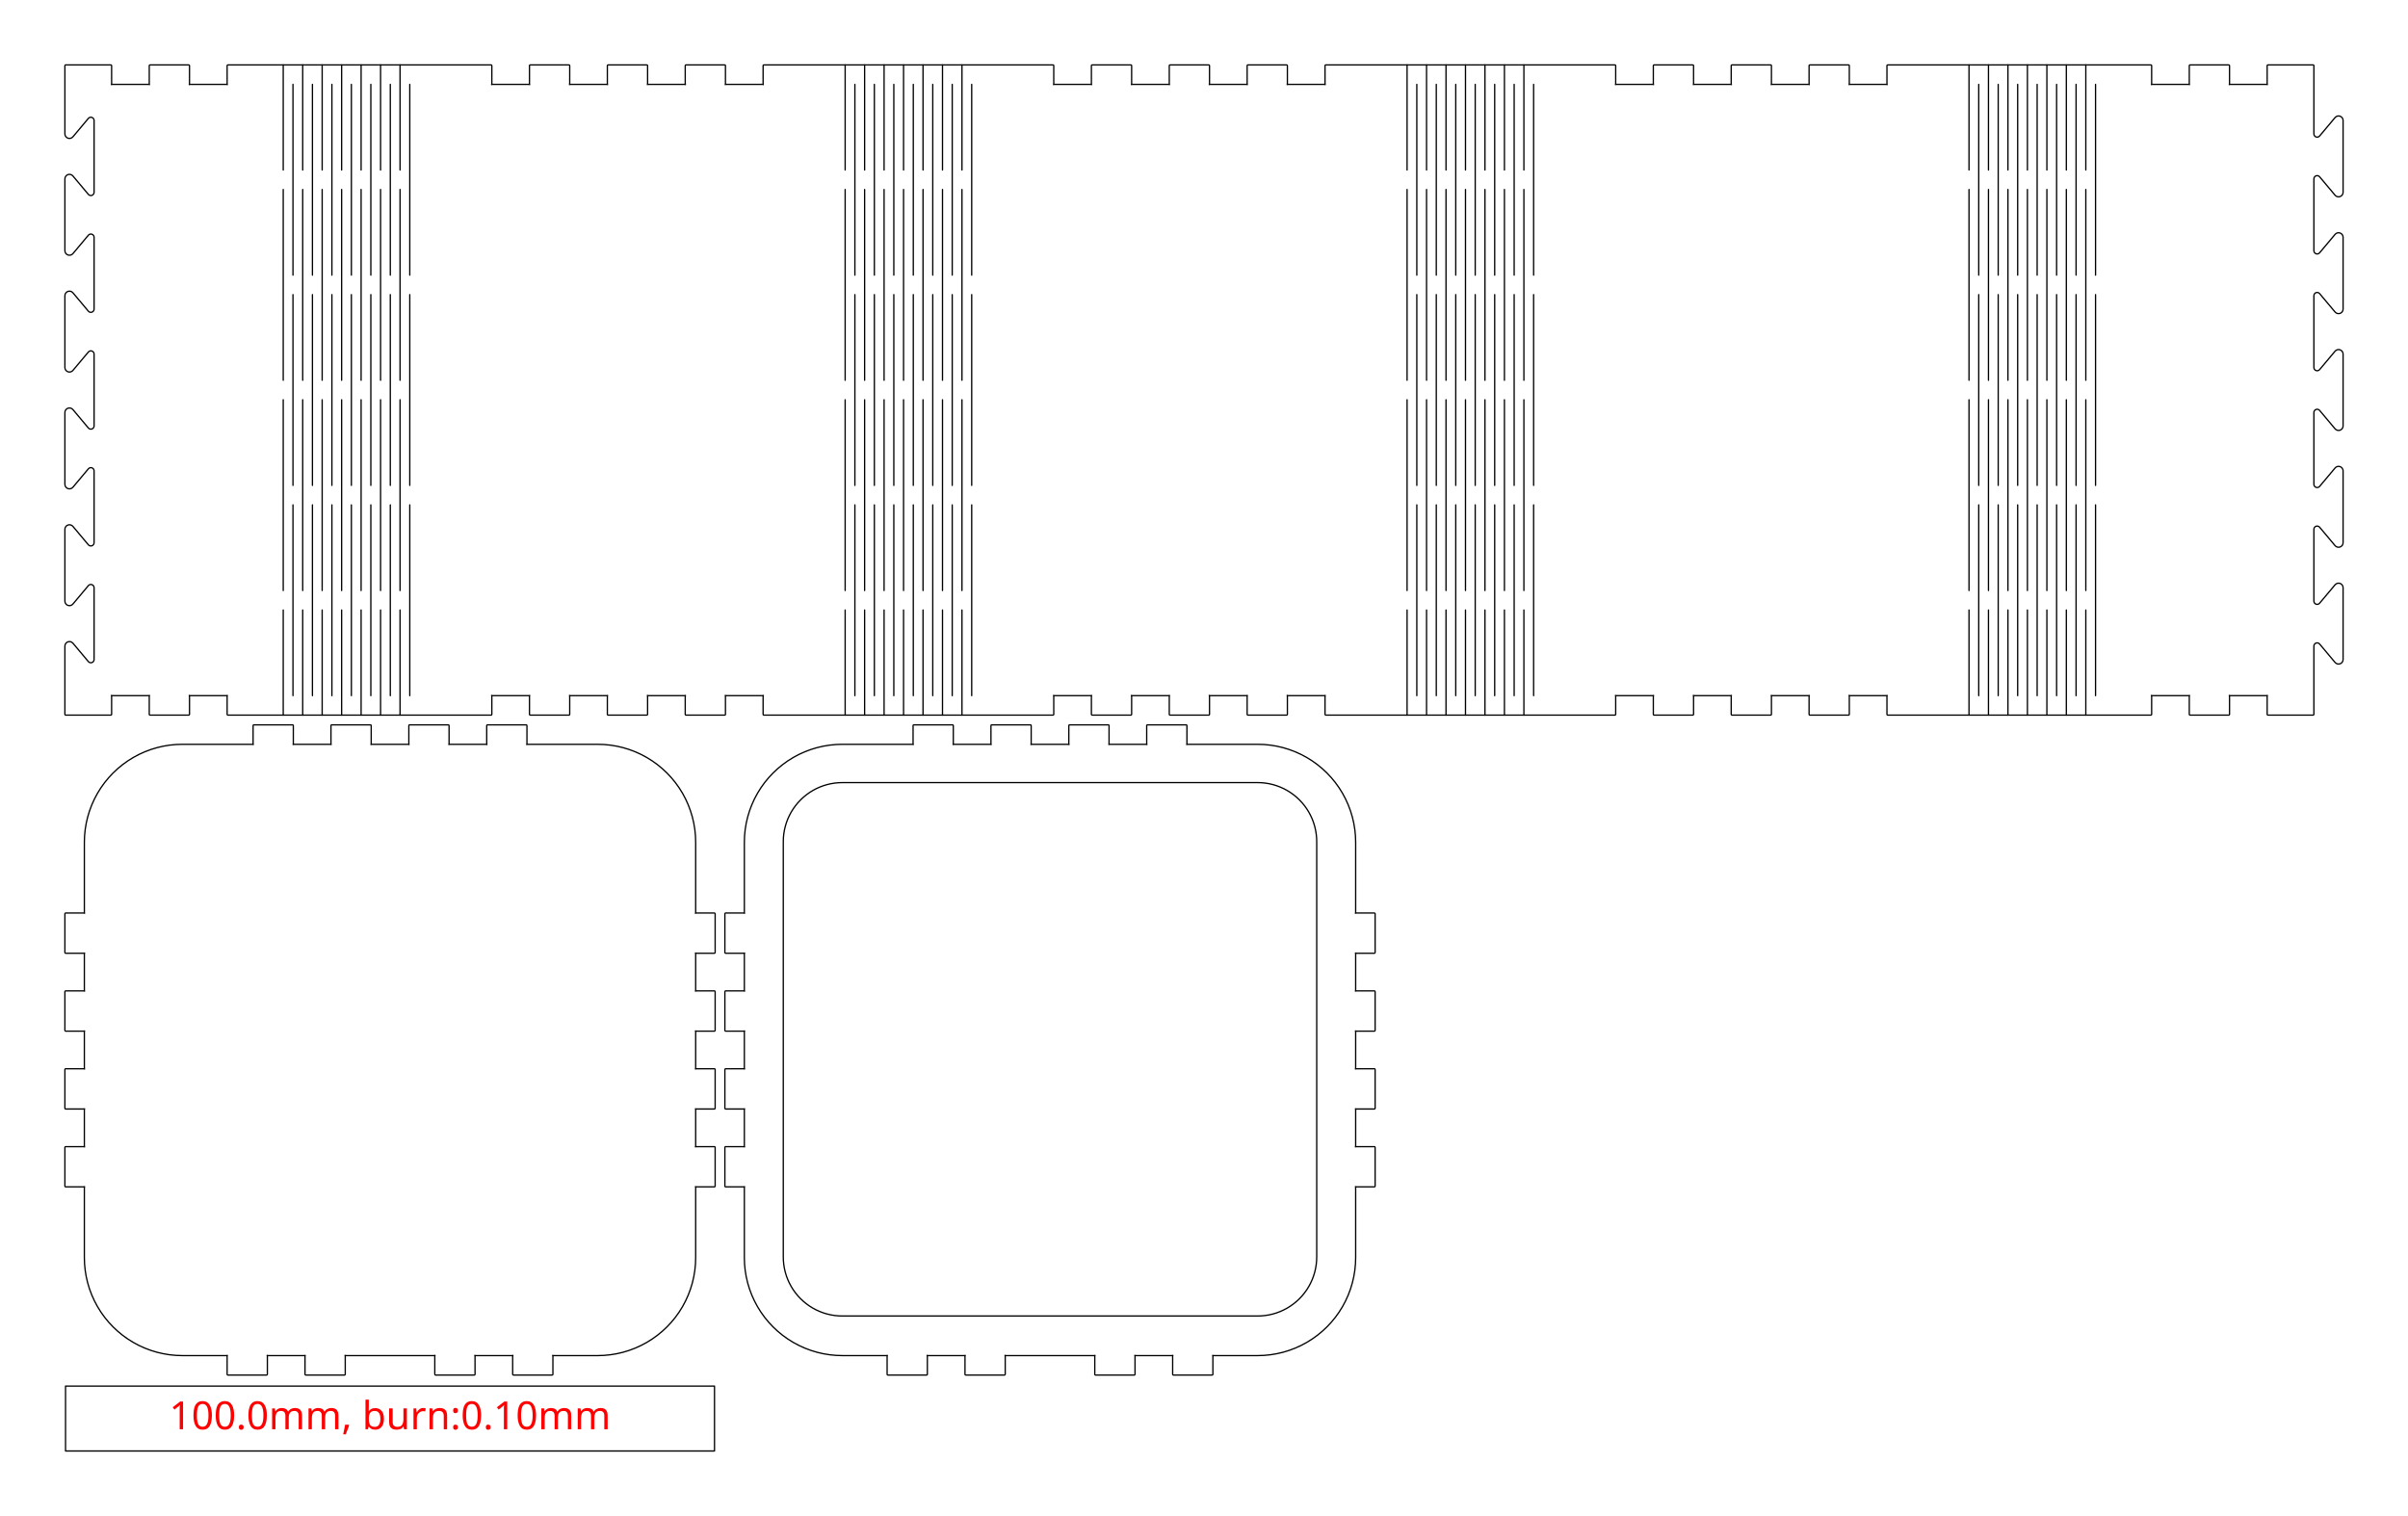
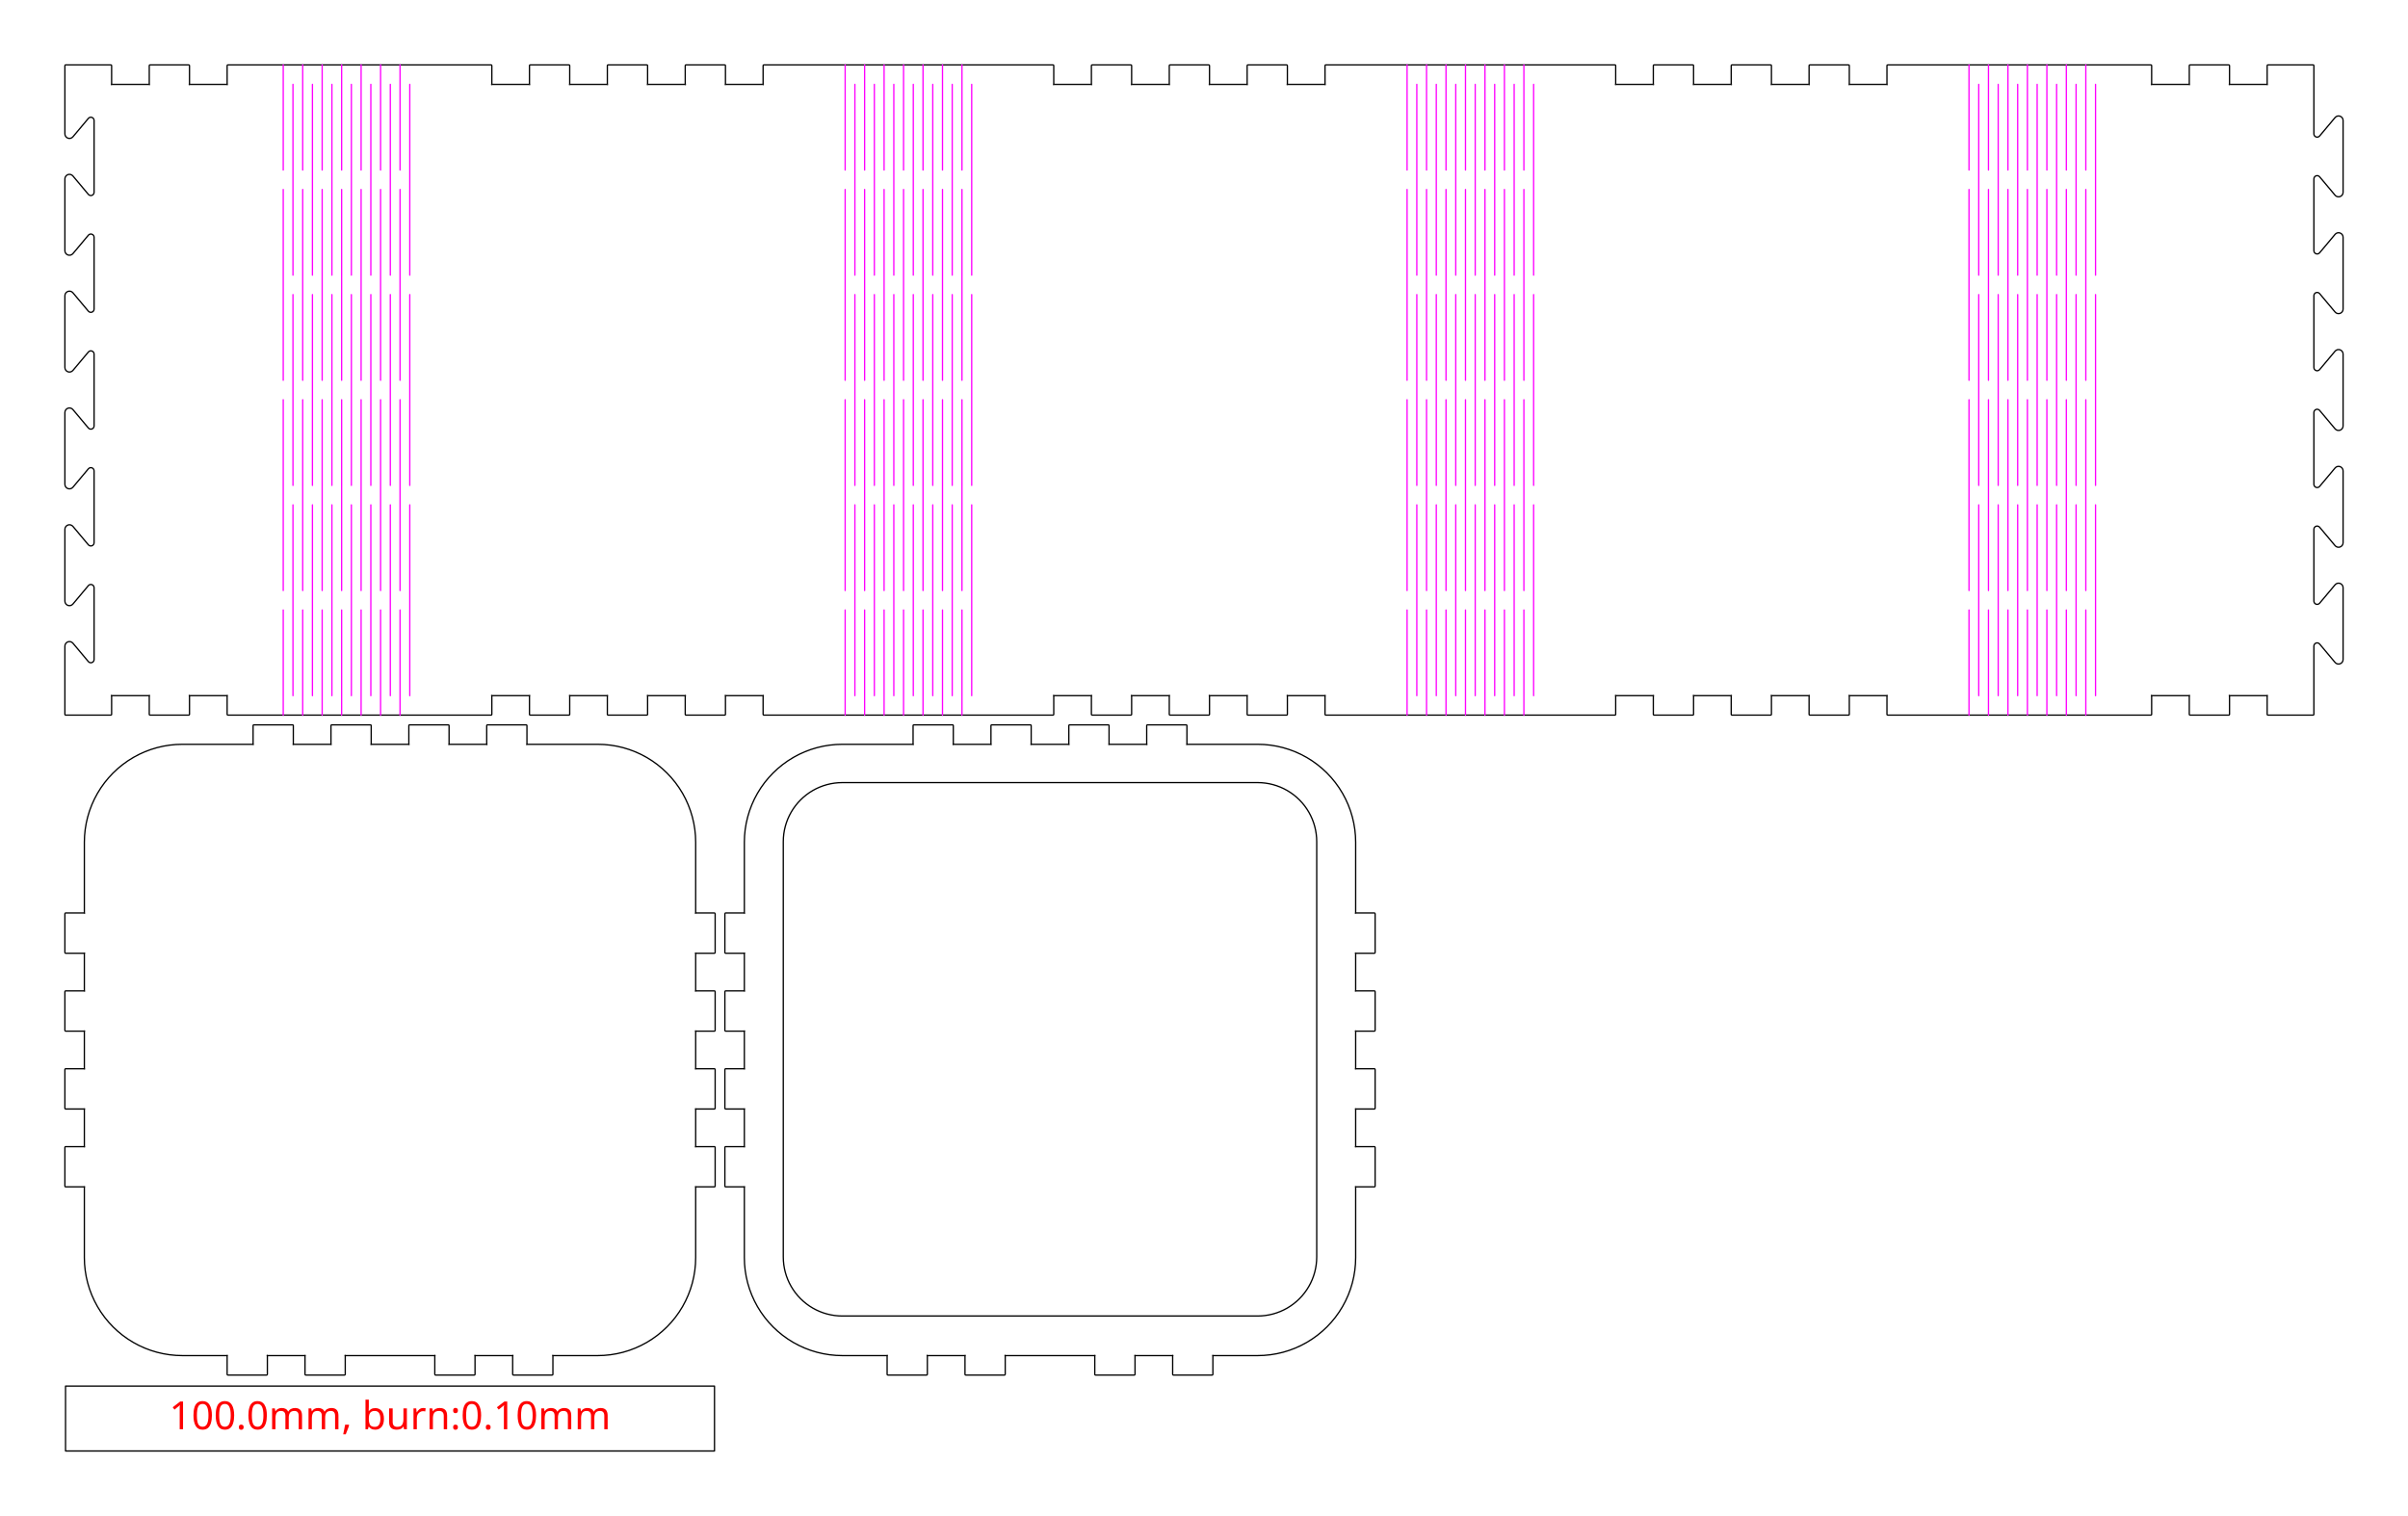
<svg xmlns="http://www.w3.org/2000/svg" height="233.60mm" viewBox="0.0 0.0 371.06 233.60" width="371.06mm">
  <g id="p-0" style="fill:none;stroke-linecap:round;stroke-linejoin:round;">
    <path d="M 10.100 223.600 H 110.100 V 213.600 H 10.100 V 223.600 Z" stroke="rgb(0,0,0)" stroke-width="0.20" />
    <text dominant-baseline="hanging" font-size="6px" style="font-family: sans-serif ; font-weight: normal; font-style: normal; fill: rgb(255,0,0)" text-anchor="middle" transform="matrix( 1.000 0.000 0.000 1.000 60.100 215.600 )">100.0mm, burn:0.10mm</text>
  </g>
  <g id="p-1" style="fill:none;stroke-linecap:round;stroke-linejoin:round;">
    <path d="M 28.100 208.900 H 35.000 C 35.100 208.900 35.000 208.800 35.000 208.900 V 211.800 C 35.000 211.855 35.045 211.900 35.100 211.900 H 41.100 C 41.155 211.900 41.200 211.855 41.200 211.800 V 208.900 C 41.200 208.800 41.100 208.900 41.200 208.900 H 47.000 C 47.100 208.900 47.000 208.800 47.000 208.900 V 211.800 C 47.000 211.855 47.045 211.900 47.100 211.900 H 53.100 C 53.155 211.900 53.200 211.855 53.200 211.800 V 208.900 C 53.200 208.800 53.100 208.900 53.200 208.900 H 60.100 H 67.000 C 67.100 208.900 67.000 208.800 67.000 208.900 V 211.800 C 67.000 211.855 67.045 211.900 67.100 211.900 H 73.100 C 73.155 211.900 73.200 211.855 73.200 211.800 V 208.900 C 73.200 208.800 73.100 208.900 73.200 208.900 H 79.000 C 79.100 208.900 79.000 208.800 79.000 208.900 V 211.800 C 79.000 211.855 79.045 211.900 79.100 211.900 H 85.100 C 85.155 211.900 85.200 211.855 85.200 211.800 V 208.900 C 85.200 208.800 85.100 208.900 85.200 208.900 H 92.100 C 94.751 208.900 97.355 208.202 99.650 206.877 C 101.945 205.552 103.852 203.645 105.177 201.350 C 106.502 199.055 107.200 196.451 107.200 193.800 V 182.900 C 107.200 182.800 107.100 182.900 107.200 182.900 H 110.100 C 110.155 182.900 110.200 182.855 110.200 182.800 V 176.800 C 110.200 176.745 110.155 176.700 110.100 176.700 H 107.200 C 107.100 176.700 107.200 176.800 107.200 176.700 V 170.900 C 107.200 170.800 107.100 170.900 107.200 170.900 H 110.100 C 110.155 170.900 110.200 170.855 110.200 170.800 V 164.800 C 110.200 164.745 110.155 164.700 110.100 164.700 H 107.200 C 107.100 164.700 107.200 164.800 107.200 164.700 V 158.900 C 107.200 158.800 107.100 158.900 107.200 158.900 H 110.100 C 110.155 158.900 110.200 158.855 110.200 158.800 V 152.800 C 110.200 152.745 110.155 152.700 110.100 152.700 H 107.200 C 107.100 152.700 107.200 152.800 107.200 152.700 V 146.900 C 107.200 146.800 107.100 146.900 107.200 146.900 H 110.100 C 110.155 146.900 110.200 146.855 110.200 146.800 V 140.800 C 110.200 140.745 110.155 140.700 110.100 140.700 H 107.200 C 107.100 140.700 107.200 140.800 107.200 140.700 V 129.800 C 107.200 127.149 106.502 124.545 105.177 122.250 C 103.852 119.955 101.945 118.048 99.650 116.723 C 97.355 115.398 94.751 114.700 92.100 114.700 H 81.200 C 81.100 114.700 81.200 114.800 81.200 114.700 V 111.800 C 81.200 111.745 81.155 111.700 81.100 111.700 H 75.100 C 75.045 111.700 75.000 111.745 75.000 111.800 V 114.700 C 75.000 114.800 75.100 114.700 75.000 114.700 H 69.200 C 69.100 114.700 69.200 114.800 69.200 114.700 V 111.800 C 69.200 111.745 69.155 111.700 69.100 111.700 H 63.100 C 63.045 111.700 63.000 111.745 63.000 111.800 V 114.700 C 63.000 114.800 63.100 114.700 63.000 114.700 H 57.200 C 57.100 114.700 57.200 114.800 57.200 114.700 V 111.800 C 57.200 111.745 57.155 111.700 57.100 111.700 H 51.100 C 51.045 111.700 51.000 111.745 51.000 111.800 V 114.700 C 51.000 114.800 51.100 114.700 51.000 114.700 H 45.200 C 45.100 114.700 45.200 114.800 45.200 114.700 V 111.800 C 45.200 111.745 45.155 111.700 45.100 111.700 H 39.100 C 39.045 111.700 39.000 111.745 39.000 111.800 V 114.700 C 39.000 114.800 39.100 114.700 39.000 114.700 H 28.100 C 25.449 114.700 22.845 115.398 20.550 116.723 C 18.255 118.048 16.348 119.955 15.023 122.250 C 13.698 124.545 13.000 127.149 13.000 129.800 V 140.700 C 13.000 140.800 13.100 140.700 13.000 140.700 H 10.100 C 10.045 140.700 10.000 140.745 10.000 140.800 V 146.800 C 10.000 146.855 10.045 146.900 10.100 146.900 H 13.000 C 13.100 146.900 13.000 146.800 13.000 146.900 V 152.700 C 13.000 152.800 13.100 152.700 13.000 152.700 H 10.100 C 10.045 152.700 10.000 152.745 10.000 152.800 V 158.800 C 10.000 158.855 10.045 158.900 10.100 158.900 H 13.000 C 13.100 158.900 13.000 158.800 13.000 158.900 V 164.700 C 13.000 164.800 13.100 164.700 13.000 164.700 H 10.100 C 10.045 164.700 10.000 164.745 10.000 164.800 V 170.800 C 10.000 170.855 10.045 170.900 10.100 170.900 H 13.000 C 13.100 170.900 13.000 170.800 13.000 170.900 V 176.700 C 13.000 176.800 13.100 176.700 13.000 176.700 H 10.100 C 10.045 176.700 10.000 176.745 10.000 176.800 V 182.800 C 10.000 182.855 10.045 182.900 10.100 182.900 H 13.000 C 13.100 182.900 13.000 182.800 13.000 182.900 V 193.800 C 13.000 196.451 13.698 199.055 15.023 201.350 C 16.348 203.645 18.255 205.552 20.550 206.877 C 22.845 208.202 25.449 208.900 28.100 208.900 Z" stroke="rgb(0,0,0)" stroke-width="0.20" />
  </g>
  <g id="p-2" style="fill:none;stroke-linecap:round;stroke-linejoin:round;">
    <path d="M 129.800 202.800 H 193.800 C 195.397 202.800 196.967 202.380 198.350 201.581 C 199.733 200.782 200.882 199.633 201.681 198.250 C 202.480 196.867 202.900 195.297 202.900 193.700 V 129.700 C 202.900 128.103 202.480 126.533 201.681 125.150 C 200.882 123.767 199.733 122.618 198.350 121.819 C 196.967 121.020 195.397 120.600 193.800 120.600 H 129.800 C 128.203 120.600 126.633 121.020 125.250 121.819 C 123.867 122.618 122.718 123.767 121.919 125.150 C 121.120 126.533 120.700 128.103 120.700 129.700 V 193.700 C 120.700 195.297 121.120 196.867 121.919 198.250 C 122.718 199.633 123.867 200.782 125.250 201.581 C 126.633 202.380 128.203 202.800 129.800 202.800 Z M 129.800 208.900 H 136.700 C 136.800 208.900 136.700 208.800 136.700 208.900 V 211.800 C 136.700 211.855 136.745 211.900 136.800 211.900 H 142.800 C 142.855 211.900 142.900 211.855 142.900 211.800 V 208.900 C 142.900 208.800 142.800 208.900 142.900 208.900 H 148.700 C 148.800 208.900 148.700 208.800 148.700 208.900 V 211.800 C 148.700 211.855 148.745 211.900 148.800 211.900 H 154.800 C 154.855 211.900 154.900 211.855 154.900 211.800 V 208.900 C 154.900 208.800 154.800 208.900 154.900 208.900 H 161.800 H 168.700 C 168.800 208.900 168.700 208.800 168.700 208.900 V 211.800 C 168.700 211.855 168.745 211.900 168.800 211.900 H 174.800 C 174.855 211.900 174.900 211.855 174.900 211.800 V 208.900 C 174.900 208.800 174.800 208.900 174.900 208.900 H 180.700 C 180.800 208.900 180.700 208.800 180.700 208.900 V 211.800 C 180.700 211.855 180.745 211.900 180.800 211.900 H 186.800 C 186.855 211.900 186.900 211.855 186.900 211.800 V 208.900 C 186.900 208.800 186.800 208.900 186.900 208.900 H 193.800 C 196.451 208.900 199.055 208.202 201.350 206.877 C 203.645 205.552 205.552 203.645 206.877 201.350 C 208.202 199.055 208.900 196.451 208.900 193.800 V 182.900 C 208.900 182.800 208.800 182.900 208.900 182.900 H 211.800 C 211.855 182.900 211.900 182.855 211.900 182.800 V 176.800 C 211.900 176.745 211.855 176.700 211.800 176.700 H 208.900 C 208.800 176.700 208.900 176.800 208.900 176.700 V 170.900 C 208.900 170.800 208.800 170.900 208.900 170.900 H 211.800 C 211.855 170.900 211.900 170.855 211.900 170.800 V 164.800 C 211.900 164.745 211.855 164.700 211.800 164.700 H 208.900 C 208.800 164.700 208.900 164.800 208.900 164.700 V 158.900 C 208.900 158.800 208.800 158.900 208.900 158.900 H 211.800 C 211.855 158.900 211.900 158.855 211.900 158.800 V 152.800 C 211.900 152.745 211.855 152.700 211.800 152.700 H 208.900 C 208.800 152.700 208.900 152.800 208.900 152.700 V 146.900 C 208.900 146.800 208.800 146.900 208.900 146.900 H 211.800 C 211.855 146.900 211.900 146.855 211.900 146.800 V 140.800 C 211.900 140.745 211.855 140.700 211.800 140.700 H 208.900 C 208.800 140.700 208.900 140.800 208.900 140.700 V 129.800 C 208.900 127.149 208.202 124.545 206.877 122.250 C 205.552 119.955 203.645 118.048 201.350 116.723 C 199.055 115.398 196.451 114.700 193.800 114.700 H 182.900 C 182.800 114.700 182.900 114.800 182.900 114.700 V 111.800 C 182.900 111.745 182.855 111.700 182.800 111.700 H 176.800 C 176.745 111.700 176.700 111.745 176.700 111.800 V 114.700 C 176.700 114.800 176.800 114.700 176.700 114.700 H 170.900 C 170.800 114.700 170.900 114.800 170.900 114.700 V 111.800 C 170.900 111.745 170.855 111.700 170.800 111.700 H 164.800 C 164.745 111.700 164.700 111.745 164.700 111.800 V 114.700 C 164.700 114.800 164.800 114.700 164.700 114.700 H 158.900 C 158.800 114.700 158.900 114.800 158.900 114.700 V 111.800 C 158.900 111.745 158.855 111.700 158.800 111.700 H 152.800 C 152.745 111.700 152.700 111.745 152.700 111.800 V 114.700 C 152.700 114.800 152.800 114.700 152.700 114.700 H 146.900 C 146.800 114.700 146.900 114.800 146.900 114.700 V 111.800 C 146.900 111.745 146.855 111.700 146.800 111.700 H 140.800 C 140.745 111.700 140.700 111.745 140.700 111.800 V 114.700 C 140.700 114.800 140.800 114.700 140.700 114.700 H 129.800 C 127.149 114.700 124.545 115.398 122.250 116.723 C 119.955 118.048 118.048 119.955 116.723 122.250 C 115.398 124.545 114.700 127.149 114.700 129.800 V 140.700 C 114.700 140.800 114.800 140.700 114.700 140.700 H 111.800 C 111.745 140.700 111.700 140.745 111.700 140.800 V 146.800 C 111.700 146.855 111.745 146.900 111.800 146.900 H 114.700 C 114.800 146.900 114.700 146.800 114.700 146.900 V 152.700 C 114.700 152.800 114.800 152.700 114.700 152.700 H 111.800 C 111.745 152.700 111.700 152.745 111.700 152.800 V 158.800 C 111.700 158.855 111.745 158.900 111.800 158.900 H 114.700 C 114.800 158.900 114.700 158.800 114.700 158.900 V 164.700 C 114.700 164.800 114.800 164.700 114.700 164.700 H 111.800 C 111.745 164.700 111.700 164.745 111.700 164.800 V 170.800 C 111.700 170.855 111.745 170.900 111.800 170.900 H 114.700 C 114.800 170.900 114.700 170.800 114.700 170.900 V 176.700 C 114.700 176.800 114.800 176.700 114.700 176.700 H 111.800 C 111.745 176.700 111.700 176.745 111.700 176.800 V 182.800 C 111.700 182.855 111.745 182.900 111.800 182.900 H 114.700 C 114.800 182.900 114.700 182.800 114.700 182.900 V 193.800 C 114.700 196.451 115.398 199.055 116.723 201.350 C 118.048 203.645 119.955 205.552 122.250 206.877 C 124.545 208.202 127.149 208.900 129.800 208.900 Z" stroke="rgb(0,0,0)" stroke-width="0.20" />
  </g>
  <g id="p-3" style="fill:none;stroke-linecap:round;stroke-linejoin:round;">
    <path d="M 10.100 110.200 H 17.100 C 17.155 110.200 17.200 110.155 17.200 110.100 V 107.200 C 17.200 107.100 17.100 107.200 17.200 107.200 H 23.000 C 23.100 107.200 23.000 107.100 23.000 107.200 V 110.100 C 23.000 110.155 23.045 110.200 23.100 110.200 H 29.100 C 29.155 110.200 29.200 110.155 29.200 110.100 V 107.200 C 29.200 107.100 29.100 107.200 29.200 107.200 H 35.000 C 35.100 107.200 35.000 107.100 35.000 107.200 V 110.100 C 35.000 110.155 35.045 110.200 35.100 110.200 H 42.100 H 64.690 H 75.690 C 75.745 110.200 75.790 110.155 75.790 110.100 V 107.200 C 75.790 107.100 75.690 107.200 75.790 107.200 H 81.590 C 81.690 107.200 81.590 107.100 81.590 107.200 V 110.100 C 81.590 110.155 81.634 110.200 81.690 110.200 H 87.690 C 87.745 110.200 87.790 110.155 87.790 110.100 V 107.200 C 87.790 107.100 87.690 107.200 87.790 107.200 H 93.590 C 93.690 107.200 93.590 107.100 93.590 107.200 V 110.100 C 93.590 110.155 93.634 110.200 93.690 110.200 H 99.690 C 99.745 110.200 99.790 110.155 99.790 110.100 V 107.200 C 99.790 107.100 99.690 107.200 99.790 107.200 H 105.590 C 105.690 107.200 105.590 107.100 105.590 107.200 V 110.100 C 105.590 110.155 105.634 110.200 105.690 110.200 H 111.690 C 111.745 110.200 111.790 110.155 111.790 110.100 V 107.200 C 111.790 107.100 111.690 107.200 111.790 107.200 H 117.590 C 117.690 107.200 117.590 107.100 117.590 107.200 V 110.100 C 117.590 110.155 117.634 110.200 117.690 110.200 H 128.690 H 151.279 H 162.279 C 162.334 110.200 162.379 110.155 162.379 110.100 V 107.200 C 162.379 107.100 162.279 107.200 162.379 107.200 H 168.179 C 168.279 107.200 168.179 107.100 168.179 107.200 V 110.100 C 168.179 110.155 168.224 110.200 168.279 110.200 H 174.279 C 174.334 110.200 174.379 110.155 174.379 110.100 V 107.200 C 174.379 107.100 174.279 107.200 174.379 107.200 H 180.179 C 180.279 107.200 180.179 107.100 180.179 107.200 V 110.100 C 180.179 110.155 180.224 110.200 180.279 110.200 H 186.279 C 186.334 110.200 186.379 110.155 186.379 110.100 V 107.200 C 186.379 107.100 186.279 107.200 186.379 107.200 H 192.179 C 192.279 107.200 192.179 107.100 192.179 107.200 V 110.100 C 192.179 110.155 192.224 110.200 192.279 110.200 H 198.279 C 198.334 110.200 198.379 110.155 198.379 110.100 V 107.200 C 198.379 107.100 198.279 107.200 198.379 107.200 H 204.179 C 204.279 107.200 204.179 107.100 204.179 107.200 V 110.100 C 204.179 110.155 204.224 110.200 204.279 110.200 H 215.279 H 237.869 H 248.869 C 248.924 110.200 248.969 110.155 248.969 110.100 V 107.200 C 248.969 107.100 248.869 107.200 248.969 107.200 H 254.769 C 254.869 107.200 254.769 107.100 254.769 107.200 V 110.100 C 254.769 110.155 254.813 110.200 254.869 110.200 H 260.869 C 260.924 110.200 260.969 110.155 260.969 110.100 V 107.200 C 260.969 107.100 260.869 107.200 260.969 107.200 H 266.769 C 266.869 107.200 266.769 107.100 266.769 107.200 V 110.100 C 266.769 110.155 266.813 110.200 266.869 110.200 H 272.869 C 272.924 110.200 272.969 110.155 272.969 110.100 V 107.200 C 272.969 107.100 272.869 107.200 272.969 107.200 H 278.769 C 278.869 107.200 278.769 107.100 278.769 107.200 V 110.100 C 278.769 110.155 278.813 110.200 278.869 110.200 H 284.869 C 284.924 110.200 284.969 110.155 284.969 110.100 V 107.200 C 284.969 107.100 284.869 107.200 284.969 107.200 H 290.769 C 290.869 107.200 290.769 107.100 290.769 107.200 V 110.100 C 290.769 110.155 290.813 110.200 290.869 110.200 H 301.869 H 324.458 H 331.458 C 331.513 110.200 331.558 110.155 331.558 110.100 V 107.200 C 331.558 107.100 331.458 107.200 331.558 107.200 H 337.358 C 337.458 107.200 337.358 107.100 337.358 107.200 V 110.100 C 337.358 110.155 337.403 110.200 337.458 110.200 H 343.458 C 343.513 110.200 343.558 110.155 343.558 110.100 V 107.200 C 343.558 107.100 343.458 107.200 343.558 107.200 H 349.358 C 349.458 107.200 349.358 107.100 349.358 107.200 V 110.100 C 349.358 110.155 349.403 110.200 349.458 110.200 H 356.458 C 356.513 110.200 356.558 110.155 356.558 110.100 V 107.100 V 99.567 C 356.558 99.464 356.590 99.364 356.649 99.280 C 356.707 99.196 356.791 99.132 356.887 99.097 C 356.984 99.062 357.088 99.058 357.188 99.084 C 357.287 99.111 357.375 99.167 357.441 99.246 L 359.822 102.083 C 359.914 102.193 360.038 102.272 360.177 102.309 C 360.316 102.346 360.463 102.340 360.598 102.291 C 360.733 102.242 360.849 102.152 360.932 102.034 C 361.014 101.917 361.058 101.777 361.058 101.633 V 90.567 C 361.058 90.423 361.014 90.283 360.932 90.166 C 360.849 90.048 360.733 89.958 360.598 89.909 C 360.463 89.860 360.316 89.854 360.177 89.891 C 360.038 89.928 359.914 90.007 359.822 90.117 L 357.441 92.954 C 357.375 93.033 357.287 93.089 357.188 93.116 C 357.088 93.142 356.984 93.138 356.887 93.103 C 356.791 93.068 356.707 93.004 356.649 92.920 C 356.590 92.836 356.558 92.736 356.558 92.633 V 81.567 C 356.558 81.464 356.590 81.364 356.649 81.280 C 356.707 81.196 356.791 81.132 356.887 81.097 C 356.984 81.062 357.088 81.058 357.188 81.084 C 357.287 81.111 357.375 81.167 357.441 81.246 L 359.822 84.083 C 359.914 84.193 360.038 84.272 360.177 84.309 C 360.316 84.346 360.463 84.340 360.598 84.291 C 360.733 84.242 360.849 84.152 360.932 84.034 C 361.014 83.917 361.058 83.777 361.058 83.633 V 72.567 C 361.058 72.423 361.014 72.283 360.932 72.166 C 360.849 72.048 360.733 71.958 360.598 71.909 C 360.463 71.860 360.316 71.854 360.177 71.891 C 360.038 71.928 359.914 72.007 359.822 72.117 L 357.441 74.954 C 357.375 75.033 357.287 75.089 357.188 75.116 C 357.088 75.142 356.984 75.138 356.887 75.103 C 356.791 75.068 356.707 75.004 356.649 74.920 C 356.590 74.836 356.558 74.736 356.558 74.633 V 63.567 C 356.558 63.464 356.590 63.364 356.649 63.280 C 356.707 63.196 356.791 63.132 356.887 63.097 C 356.984 63.062 357.088 63.058 357.188 63.084 C 357.287 63.111 357.375 63.167 357.441 63.246 L 359.822 66.083 C 359.914 66.193 360.038 66.272 360.177 66.309 C 360.316 66.346 360.463 66.340 360.598 66.291 C 360.733 66.242 360.849 66.152 360.932 66.034 C 361.014 65.917 361.058 65.777 361.058 65.633 V 54.567 C 361.058 54.423 361.014 54.283 360.932 54.166 C 360.849 54.048 360.733 53.958 360.598 53.909 C 360.463 53.860 360.316 53.854 360.177 53.891 C 360.038 53.928 359.914 54.007 359.822 54.117 L 357.441 56.954 C 357.375 57.033 357.287 57.089 357.188 57.116 C 357.088 57.142 356.984 57.138 356.887 57.103 C 356.791 57.068 356.707 57.004 356.649 56.920 C 356.590 56.836 356.558 56.736 356.558 56.633 V 45.567 C 356.558 45.464 356.590 45.364 356.649 45.280 C 356.707 45.196 356.791 45.132 356.887 45.097 C 356.984 45.062 357.088 45.058 357.188 45.084 C 357.287 45.111 357.375 45.167 357.441 45.246 L 359.822 48.083 C 359.914 48.193 360.038 48.272 360.177 48.309 C 360.316 48.346 360.463 48.340 360.598 48.291 C 360.733 48.242 360.849 48.152 360.932 48.034 C 361.014 47.917 361.058 47.777 361.058 47.633 V 36.567 C 361.058 36.423 361.014 36.283 360.932 36.166 C 360.849 36.048 360.733 35.958 360.598 35.909 C 360.463 35.860 360.316 35.854 360.177 35.891 C 360.038 35.928 359.914 36.007 359.822 36.117 L 357.441 38.954 C 357.375 39.033 357.287 39.089 357.188 39.116 C 357.088 39.142 356.984 39.138 356.887 39.103 C 356.791 39.068 356.707 39.004 356.649 38.920 C 356.590 38.836 356.558 38.736 356.558 38.633 V 27.567 C 356.558 27.464 356.590 27.364 356.649 27.280 C 356.707 27.196 356.791 27.132 356.887 27.097 C 356.984 27.062 357.088 27.058 357.188 27.084 C 357.287 27.111 357.375 27.167 357.441 27.246 L 359.822 30.083 C 359.914 30.193 360.038 30.272 360.177 30.309 C 360.316 30.346 360.463 30.340 360.598 30.291 C 360.733 30.242 360.849 30.152 360.932 30.034 C 361.014 29.917 361.058 29.777 361.058 29.633 V 18.567 C 361.058 18.423 361.014 18.283 360.932 18.166 C 360.849 18.048 360.733 17.958 360.598 17.909 C 360.463 17.860 360.316 17.854 360.177 17.891 C 360.038 17.928 359.914 18.007 359.822 18.117 L 357.441 20.954 C 357.375 21.033 357.287 21.089 357.188 21.116 C 357.088 21.142 356.984 21.138 356.887 21.103 C 356.791 21.068 356.707 21.004 356.649 20.920 C 356.590 20.836 356.558 20.736 356.558 20.633 V 13.100 V 10.100 C 356.558 10.045 356.513 10.000 356.458 10.000 H 349.458 C 349.403 10.000 349.358 10.045 349.358 10.100 V 13.000 C 349.358 13.100 349.458 13.000 349.358 13.000 H 343.558 C 343.458 13.000 343.558 13.100 343.558 13.000 V 10.100 C 343.558 10.045 343.513 10.000 343.458 10.000 H 337.458 C 337.403 10.000 337.358 10.045 337.358 10.100 V 13.000 C 337.358 13.100 337.458 13.000 337.358 13.000 H 331.558 C 331.458 13.000 331.558 13.100 331.558 13.000 V 10.100 C 331.558 10.045 331.513 10.000 331.458 10.000 H 324.458 H 301.869 H 290.869 C 290.813 10.000 290.769 10.045 290.769 10.100 V 13.000 C 290.769 13.100 290.869 13.000 290.769 13.000 H 284.969 C 284.869 13.000 284.969 13.100 284.969 13.000 V 10.100 C 284.969 10.045 284.924 10.000 284.869 10.000 H 278.869 C 278.813 10.000 278.769 10.045 278.769 10.100 V 13.000 C 278.769 13.100 278.869 13.000 278.769 13.000 H 272.969 C 272.869 13.000 272.969 13.100 272.969 13.000 V 10.100 C 272.969 10.045 272.924 10.000 272.869 10.000 H 266.869 C 266.813 10.000 266.769 10.045 266.769 10.100 V 13.000 C 266.769 13.100 266.869 13.000 266.769 13.000 H 260.969 C 260.869 13.000 260.969 13.100 260.969 13.000 V 10.100 C 260.969 10.045 260.924 10.000 260.869 10.000 H 254.869 C 254.813 10.000 254.769 10.045 254.769 10.100 V 13.000 C 254.769 13.100 254.869 13.000 254.769 13.000 H 248.969 C 248.869 13.000 248.969 13.100 248.969 13.000 V 10.100 C 248.969 10.045 248.924 10.000 248.869 10.000 H 237.869 H 215.279 H 204.279 C 204.224 10.000 204.179 10.045 204.179 10.100 V 13.000 C 204.179 13.100 204.279 13.000 204.179 13.000 H 198.379 C 198.279 13.000 198.379 13.100 198.379 13.000 V 10.100 C 198.379 10.045 198.334 10.000 198.279 10.000 H 192.279 C 192.224 10.000 192.179 10.045 192.179 10.100 V 13.000 C 192.179 13.100 192.279 13.000 192.179 13.000 H 186.379 C 186.279 13.000 186.379 13.100 186.379 13.000 V 10.100 C 186.379 10.045 186.334 10.000 186.279 10.000 H 180.279 C 180.224 10.000 180.179 10.045 180.179 10.100 V 13.000 C 180.179 13.100 180.279 13.000 180.179 13.000 H 174.379 C 174.279 13.000 174.379 13.100 174.379 13.000 V 10.100 C 174.379 10.045 174.334 10.000 174.279 10.000 H 168.279 C 168.224 10.000 168.179 10.045 168.179 10.100 V 13.000 C 168.179 13.100 168.279 13.000 168.179 13.000 H 162.379 C 162.279 13.000 162.379 13.100 162.379 13.000 V 10.100 C 162.379 10.045 162.334 10.000 162.279 10.000 H 151.279 H 128.690 H 117.690 C 117.634 10.000 117.590 10.045 117.590 10.100 V 13.000 C 117.590 13.100 117.690 13.000 117.590 13.000 H 111.790 C 111.690 13.000 111.790 13.100 111.790 13.000 V 10.100 C 111.790 10.045 111.745 10.000 111.690 10.000 H 105.690 C 105.634 10.000 105.590 10.045 105.590 10.100 V 13.000 C 105.590 13.100 105.690 13.000 105.590 13.000 H 99.790 C 99.690 13.000 99.790 13.100 99.790 13.000 V 10.100 C 99.790 10.045 99.745 10.000 99.690 10.000 H 93.690 C 93.634 10.000 93.590 10.045 93.590 10.100 V 13.000 C 93.590 13.100 93.690 13.000 93.590 13.000 H 87.790 C 87.690 13.000 87.790 13.100 87.790 13.000 V 10.100 C 87.790 10.045 87.745 10.000 87.690 10.000 H 81.690 C 81.634 10.000 81.590 10.045 81.590 10.100 V 13.000 C 81.590 13.100 81.690 13.000 81.590 13.000 H 75.790 C 75.690 13.000 75.790 13.100 75.790 13.000 V 10.100 C 75.790 10.045 75.745 10.000 75.690 10.000 H 64.690 H 42.100 H 35.100 C 35.045 10.000 35.000 10.045 35.000 10.100 V 13.000 C 35.000 13.100 35.100 13.000 35.000 13.000 H 29.200 C 29.100 13.000 29.200 13.100 29.200 13.000 V 10.100 C 29.200 10.045 29.155 10.000 29.100 10.000 H 23.100 C 23.045 10.000 23.000 10.045 23.000 10.100 V 13.000 C 23.000 13.100 23.100 13.000 23.000 13.000 H 17.200 C 17.100 13.000 17.200 13.100 17.200 13.000 V 10.100 C 17.200 10.045 17.155 10.000 17.100 10.000 H 10.100 C 10.045 10.000 10.000 10.045 10.000 10.100 V 13.100 V 20.633 C 10.000 20.777 10.044 20.917 10.127 21.034 C 10.209 21.152 10.326 21.242 10.461 21.291 C 10.596 21.340 10.742 21.346 10.881 21.309 C 11.020 21.272 11.144 21.193 11.236 21.083 L 13.617 18.246 C 13.683 18.167 13.771 18.111 13.871 18.084 C 13.970 18.058 14.075 18.062 14.171 18.097 C 14.267 18.132 14.351 18.196 14.410 18.280 C 14.468 18.364 14.500 18.464 14.500 18.567 V 29.633 C 14.500 29.736 14.468 29.836 14.410 29.920 C 14.351 30.004 14.267 30.068 14.171 30.103 C 14.075 30.138 13.970 30.142 13.871 30.116 C 13.771 30.089 13.683 30.033 13.617 29.954 L 11.236 27.117 C 11.144 27.007 11.020 26.928 10.881 26.891 C 10.742 26.854 10.596 26.860 10.461 26.909 C 10.326 26.958 10.209 27.048 10.127 27.166 C 10.044 27.283 10.000 27.423 10.000 27.567 V 38.633 C 10.000 38.777 10.044 38.917 10.127 39.034 C 10.209 39.152 10.326 39.242 10.461 39.291 C 10.596 39.340 10.742 39.346 10.881 39.309 C 11.020 39.272 11.144 39.193 11.236 39.083 L 13.617 36.246 C 13.683 36.167 13.771 36.111 13.871 36.084 C 13.970 36.058 14.075 36.062 14.171 36.097 C 14.267 36.132 14.351 36.196 14.410 36.280 C 14.468 36.364 14.500 36.464 14.500 36.567 V 47.633 C 14.500 47.736 14.468 47.836 14.410 47.920 C 14.351 48.004 14.267 48.068 14.171 48.103 C 14.075 48.138 13.970 48.142 13.871 48.116 C 13.771 48.089 13.683 48.033 13.617 47.954 L 11.236 45.117 C 11.144 45.007 11.020 44.928 10.881 44.891 C 10.742 44.854 10.596 44.860 10.461 44.909 C 10.326 44.958 10.209 45.048 10.127 45.166 C 10.044 45.283 10.000 45.423 10.000 45.567 V 56.633 C 10.000 56.777 10.044 56.917 10.127 57.034 C 10.209 57.152 10.326 57.242 10.461 57.291 C 10.596 57.340 10.742 57.346 10.881 57.309 C 11.020 57.272 11.144 57.193 11.236 57.083 L 13.617 54.246 C 13.683 54.167 13.771 54.111 13.871 54.084 C 13.970 54.058 14.075 54.062 14.171 54.097 C 14.267 54.132 14.351 54.196 14.410 54.280 C 14.468 54.364 14.500 54.464 14.500 54.567 V 65.633 C 14.500 65.736 14.468 65.836 14.410 65.920 C 14.351 66.004 14.267 66.068 14.171 66.103 C 14.075 66.138 13.970 66.142 13.871 66.116 C 13.771 66.089 13.683 66.033 13.617 65.954 L 11.236 63.117 C 11.144 63.007 11.020 62.928 10.881 62.891 C 10.742 62.854 10.596 62.860 10.461 62.909 C 10.326 62.958 10.209 63.048 10.127 63.166 C 10.044 63.283 10.000 63.423 10.000 63.567 V 74.633 C 10.000 74.777 10.044 74.917 10.127 75.034 C 10.209 75.152 10.326 75.242 10.461 75.291 C 10.596 75.340 10.742 75.346 10.881 75.309 C 11.020 75.272 11.144 75.193 11.236 75.083 L 13.617 72.246 C 13.683 72.167 13.771 72.111 13.871 72.084 C 13.970 72.058 14.075 72.062 14.171 72.097 C 14.267 72.132 14.351 72.196 14.410 72.280 C 14.468 72.364 14.500 72.464 14.500 72.567 V 83.633 C 14.500 83.736 14.468 83.836 14.410 83.920 C 14.351 84.004 14.267 84.068 14.171 84.103 C 14.075 84.138 13.970 84.142 13.871 84.116 C 13.771 84.089 13.683 84.033 13.617 83.954 L 11.236 81.117 C 11.144 81.007 11.020 80.928 10.881 80.891 C 10.742 80.854 10.596 80.860 10.461 80.909 C 10.326 80.958 10.209 81.048 10.127 81.166 C 10.044 81.283 10.000 81.423 10.000 81.567 V 92.633 C 10.000 92.777 10.044 92.917 10.127 93.034 C 10.209 93.152 10.326 93.242 10.461 93.291 C 10.596 93.340 10.742 93.346 10.881 93.309 C 11.020 93.272 11.144 93.193 11.236 93.083 L 13.617 90.246 C 13.683 90.167 13.771 90.111 13.871 90.084 C 13.970 90.058 14.075 90.062 14.171 90.097 C 14.267 90.132 14.351 90.196 14.410 90.280 C 14.468 90.364 14.500 90.464 14.500 90.567 V 101.633 C 14.500 101.736 14.468 101.836 14.410 101.920 C 14.351 102.004 14.267 102.068 14.171 102.103 C 14.075 102.138 13.970 102.142 13.871 102.116 C 13.771 102.089 13.683 102.033 13.617 101.954 L 11.236 99.117 C 11.144 99.007 11.020 98.928 10.881 98.891 C 10.742 98.854 10.596 98.860 10.461 98.909 C 10.326 98.958 10.209 99.048 10.127 99.166 C 10.044 99.283 10.000 99.423 10.000 99.567 V 107.100 V 110.100 C 10.000 110.155 10.045 110.200 10.100 110.200 Z" stroke="rgb(0,0,0)" stroke-width="0.20" />
-     <path d="M 43.645 110.200 V 94.000 M 43.645 91.000 V 61.600 M 43.645 58.600 V 29.200 M 43.645 26.200 V 10.000 M 45.145 13.000 V 42.400 M 45.145 45.400 V 74.800 M 45.145 77.800 V 107.200 M 46.645 110.200 V 94.000 M 46.645 91.000 V 61.600 M 46.645 58.600 V 29.200 M 46.645 26.200 V 10.000 M 48.145 13.000 V 42.400 M 48.145 45.400 V 74.800 M 48.145 77.800 V 107.200 M 49.645 110.200 V 94.000 M 49.645 91.000 V 61.600 M 49.645 58.600 V 29.200 M 49.645 26.200 V 10.000 M 51.145 13.000 V 42.400 M 51.145 45.400 V 74.800 M 51.145 77.800 V 107.200 M 52.645 110.200 V 94.000 M 52.645 91.000 V 61.600 M 52.645 58.600 V 29.200 M 52.645 26.200 V 10.000 M 54.145 13.000 V 42.400 M 54.145 45.400 V 74.800 M 54.145 77.800 V 107.200 M 55.645 110.200 V 94.000 M 55.645 91.000 V 61.600 M 55.645 58.600 V 29.200 M 55.645 26.200 V 10.000 M 57.145 13.000 V 42.400 M 57.145 45.400 V 74.800 M 57.145 77.800 V 107.200 M 58.645 110.200 V 94.000 M 58.645 91.000 V 61.600 M 58.645 58.600 V 29.200 M 58.645 26.200 V 10.000 M 60.145 13.000 V 42.400 M 60.145 45.400 V 74.800 M 60.145 77.800 V 107.200 M 61.645 110.200 V 94.000 M 61.645 91.000 V 61.600 M 61.645 58.600 V 29.200 M 61.645 26.200 V 10.000 M 63.145 13.000 V 42.400 M 63.145 45.400 V 74.800 M 63.145 77.800 V 107.200" stroke="rgb(0,0,0)" stroke-width="0.20" />
-     <path d="M 130.234 110.200 V 94.000 M 130.234 91.000 V 61.600 M 130.234 58.600 V 29.200 M 130.234 26.200 V 10.000 M 131.734 13.000 V 42.400 M 131.734 45.400 V 74.800 M 131.734 77.800 V 107.200 M 133.234 110.200 V 94.000 M 133.234 91.000 V 61.600 M 133.234 58.600 V 29.200 M 133.234 26.200 V 10.000 M 134.734 13.000 V 42.400 M 134.734 45.400 V 74.800 M 134.734 77.800 V 107.200 M 136.234 110.200 V 94.000 M 136.234 91.000 V 61.600 M 136.234 58.600 V 29.200 M 136.234 26.200 V 10.000 M 137.734 13.000 V 42.400 M 137.734 45.400 V 74.800 M 137.734 77.800 V 107.200 M 139.234 110.200 V 94.000 M 139.234 91.000 V 61.600 M 139.234 58.600 V 29.200 M 139.234 26.200 V 10.000 M 140.734 13.000 V 42.400 M 140.734 45.400 V 74.800 M 140.734 77.800 V 107.200 M 142.234 110.200 V 94.000 M 142.234 91.000 V 61.600 M 142.234 58.600 V 29.200 M 142.234 26.200 V 10.000 M 143.734 13.000 V 42.400 M 143.734 45.400 V 74.800 M 143.734 77.800 V 107.200 M 145.234 110.200 V 94.000 M 145.234 91.000 V 61.600 M 145.234 58.600 V 29.200 M 145.234 26.200 V 10.000 M 146.734 13.000 V 42.400 M 146.734 45.400 V 74.800 M 146.734 77.800 V 107.200 M 148.234 110.200 V 94.000 M 148.234 91.000 V 61.600 M 148.234 58.600 V 29.200 M 148.234 26.200 V 10.000 M 149.734 13.000 V 42.400 M 149.734 45.400 V 74.800 M 149.734 77.800 V 107.200" stroke="rgb(0,0,0)" stroke-width="0.20" />
-     <path d="M 216.824 110.200 V 94.000 M 216.824 91.000 V 61.600 M 216.824 58.600 V 29.200 M 216.824 26.200 V 10.000 M 218.324 13.000 V 42.400 M 218.324 45.400 V 74.800 M 218.324 77.800 V 107.200 M 219.824 110.200 V 94.000 M 219.824 91.000 V 61.600 M 219.824 58.600 V 29.200 M 219.824 26.200 V 10.000 M 221.324 13.000 V 42.400 M 221.324 45.400 V 74.800 M 221.324 77.800 V 107.200 M 222.824 110.200 V 94.000 M 222.824 91.000 V 61.600 M 222.824 58.600 V 29.200 M 222.824 26.200 V 10.000 M 224.324 13.000 V 42.400 M 224.324 45.400 V 74.800 M 224.324 77.800 V 107.200 M 225.824 110.200 V 94.000 M 225.824 91.000 V 61.600 M 225.824 58.600 V 29.200 M 225.824 26.200 V 10.000 M 227.324 13.000 V 42.400 M 227.324 45.400 V 74.800 M 227.324 77.800 V 107.200 M 228.824 110.200 V 94.000 M 228.824 91.000 V 61.600 M 228.824 58.600 V 29.200 M 228.824 26.200 V 10.000 M 230.324 13.000 V 42.400 M 230.324 45.400 V 74.800 M 230.324 77.800 V 107.200 M 231.824 110.200 V 94.000 M 231.824 91.000 V 61.600 M 231.824 58.600 V 29.200 M 231.824 26.200 V 10.000 M 233.324 13.000 V 42.400 M 233.324 45.400 V 74.800 M 233.324 77.800 V 107.200 M 234.824 110.200 V 94.000 M 234.824 91.000 V 61.600 M 234.824 58.600 V 29.200 M 234.824 26.200 V 10.000 M 236.324 13.000 V 42.400 M 236.324 45.400 V 74.800 M 236.324 77.800 V 107.200" stroke="rgb(0,0,0)" stroke-width="0.20" />
-     <path d="M 303.413 110.200 V 94.000 M 303.413 91.000 V 61.600 M 303.413 58.600 V 29.200 M 303.413 26.200 V 10.000 M 304.913 13.000 V 42.400 M 304.913 45.400 V 74.800 M 304.913 77.800 V 107.200 M 306.413 110.200 V 94.000 M 306.413 91.000 V 61.600 M 306.413 58.600 V 29.200 M 306.413 26.200 V 10.000 M 307.913 13.000 V 42.400 M 307.913 45.400 V 74.800 M 307.913 77.800 V 107.200 M 309.413 110.200 V 94.000 M 309.413 91.000 V 61.600 M 309.413 58.600 V 29.200 M 309.413 26.200 V 10.000 M 310.913 13.000 V 42.400 M 310.913 45.400 V 74.800 M 310.913 77.800 V 107.200 M 312.413 110.200 V 94.000 M 312.413 91.000 V 61.600 M 312.413 58.600 V 29.200 M 312.413 26.200 V 10.000 M 313.913 13.000 V 42.400 M 313.913 45.400 V 74.800 M 313.913 77.800 V 107.200 M 315.413 110.200 V 94.000 M 315.413 91.000 V 61.600 M 315.413 58.600 V 29.200 M 315.413 26.200 V 10.000 M 316.913 13.000 V 42.400 M 316.913 45.400 V 74.800 M 316.913 77.800 V 107.200 M 318.413 110.200 V 94.000 M 318.413 91.000 V 61.600 M 318.413 58.600 V 29.200 M 318.413 26.200 V 10.000 M 319.913 13.000 V 42.400 M 319.913 45.400 V 74.800 M 319.913 77.800 V 107.200 M 321.413 110.200 V 94.000 M 321.413 91.000 V 61.600 M 321.413 58.600 V 29.200 M 321.413 26.200 V 10.000 M 322.913 13.000 V 42.400 M 322.913 45.400 V 74.800 M 322.913 77.800 V 107.200" stroke="rgb(0,0,0)" stroke-width="0.20" />
+     <path d="M 43.645 110.200 V 94.000 M 43.645 91.000 V 61.600 M 43.645 58.600 V 29.200 M 43.645 26.200 V 10.000 M 45.145 13.000 V 42.400 M 45.145 45.400 V 74.800 M 45.145 77.800 V 107.200 M 46.645 110.200 V 94.000 M 46.645 91.000 V 61.600 M 46.645 58.600 V 29.200 M 46.645 26.200 V 10.000 M 48.145 13.000 V 42.400 M 48.145 45.400 V 74.800 M 48.145 77.800 V 107.200 M 49.645 110.200 V 94.000 M 49.645 91.000 V 61.600 M 49.645 58.600 V 29.200 M 49.645 26.200 V 10.000 M 51.145 13.000 V 42.400 M 51.145 45.400 V 74.800 M 51.145 77.800 V 107.200 M 52.645 110.200 V 94.000 M 52.645 91.000 V 61.600 M 52.645 58.600 V 29.200 M 52.645 26.200 V 10.000 M 54.145 13.000 V 42.400 M 54.145 45.400 V 74.800 M 54.145 77.800 V 107.200 M 55.645 110.200 V 94.000 M 55.645 91.000 V 61.600 M 55.645 58.600 V 29.200 M 55.645 26.200 V 10.000 M 57.145 13.000 V 42.400 M 57.145 45.400 V 74.800 M 57.145 77.800 V 107.200 M 58.645 110.200 V 94.000 M 58.645 91.000 V 61.600 M 58.645 58.600 V 29.200 M 58.645 26.200 V 10.000 M 60.145 13.000 V 42.400 M 60.145 45.400 V 74.800 M 60.145 77.800 V 107.200 M 61.645 110.200 V 94.000 M 61.645 91.000 V 61.600 M 61.645 58.600 V 29.200 M 61.645 26.200 V 10.000 M 63.145 13.000 V 42.400 M 63.145 45.400 V 74.800 M 63.145 77.800 V 107.200" stroke="rgb(255,0,255)" stroke-width="0.20" />
+     <path d="M 130.234 110.200 V 94.000 M 130.234 91.000 V 61.600 M 130.234 58.600 V 29.200 M 130.234 26.200 V 10.000 M 131.734 13.000 V 42.400 M 131.734 45.400 V 74.800 M 131.734 77.800 V 107.200 M 133.234 110.200 V 94.000 M 133.234 91.000 V 61.600 M 133.234 58.600 V 29.200 M 133.234 26.200 V 10.000 M 134.734 13.000 V 42.400 M 134.734 45.400 V 74.800 M 134.734 77.800 V 107.200 M 136.234 110.200 V 94.000 M 136.234 91.000 V 61.600 M 136.234 58.600 V 29.200 M 136.234 26.200 V 10.000 M 137.734 13.000 V 42.400 M 137.734 45.400 V 74.800 M 137.734 77.800 V 107.200 M 139.234 110.200 V 94.000 M 139.234 91.000 V 61.600 M 139.234 58.600 V 29.200 M 139.234 26.200 V 10.000 M 140.734 13.000 V 42.400 M 140.734 45.400 V 74.800 M 140.734 77.800 V 107.200 M 142.234 110.200 V 94.000 M 142.234 91.000 V 61.600 M 142.234 58.600 V 29.200 M 142.234 26.200 V 10.000 M 143.734 13.000 V 42.400 M 143.734 45.400 V 74.800 M 143.734 77.800 V 107.200 M 145.234 110.200 V 94.000 M 145.234 91.000 V 61.600 M 145.234 58.600 V 29.200 M 145.234 26.200 V 10.000 M 146.734 13.000 V 42.400 M 146.734 45.400 V 74.800 M 146.734 77.800 V 107.200 M 148.234 110.200 V 94.000 M 148.234 91.000 V 61.600 M 148.234 58.600 V 29.200 M 148.234 26.200 V 10.000 M 149.734 13.000 V 42.400 M 149.734 45.400 V 74.800 M 149.734 77.800 V 107.200" stroke="rgb(255,0,255)" stroke-width="0.20" />
+     <path d="M 216.824 110.200 V 94.000 M 216.824 91.000 V 61.600 M 216.824 58.600 V 29.200 M 216.824 26.200 V 10.000 M 218.324 13.000 V 42.400 M 218.324 45.400 V 74.800 M 218.324 77.800 V 107.200 M 219.824 110.200 V 94.000 M 219.824 91.000 V 61.600 M 219.824 58.600 V 29.200 M 219.824 26.200 V 10.000 M 221.324 13.000 V 42.400 M 221.324 45.400 V 74.800 M 221.324 77.800 V 107.200 M 222.824 110.200 V 94.000 M 222.824 91.000 V 61.600 M 222.824 58.600 V 29.200 M 222.824 26.200 V 10.000 M 224.324 13.000 V 42.400 M 224.324 45.400 V 74.800 M 224.324 77.800 V 107.200 M 225.824 110.200 V 94.000 M 225.824 91.000 V 61.600 M 225.824 58.600 V 29.200 M 225.824 26.200 V 10.000 M 227.324 13.000 V 42.400 M 227.324 45.400 V 74.800 M 227.324 77.800 V 107.200 M 228.824 110.200 V 94.000 M 228.824 91.000 V 61.600 M 228.824 58.600 V 29.200 M 228.824 26.200 V 10.000 M 230.324 13.000 V 42.400 M 230.324 45.400 V 74.800 M 230.324 77.800 V 107.200 M 231.824 110.200 V 94.000 M 231.824 91.000 V 61.600 M 231.824 58.600 V 29.200 M 231.824 26.200 V 10.000 M 233.324 13.000 V 42.400 M 233.324 45.400 V 74.800 M 233.324 77.800 V 107.200 M 234.824 110.200 V 94.000 M 234.824 91.000 V 61.600 M 234.824 58.600 V 29.200 M 234.824 26.200 V 10.000 M 236.324 13.000 V 42.400 M 236.324 45.400 V 74.800 M 236.324 77.800 V 107.200" stroke="rgb(255,0,255)" stroke-width="0.20" />
+     <path d="M 303.413 110.200 V 94.000 M 303.413 91.000 V 61.600 M 303.413 58.600 V 29.200 M 303.413 26.200 V 10.000 M 304.913 13.000 V 42.400 M 304.913 45.400 V 74.800 M 304.913 77.800 V 107.200 M 306.413 110.200 V 94.000 M 306.413 91.000 V 61.600 M 306.413 58.600 V 29.200 M 306.413 26.200 V 10.000 M 307.913 13.000 V 42.400 M 307.913 45.400 V 74.800 M 307.913 77.800 V 107.200 M 309.413 110.200 V 94.000 M 309.413 91.000 V 61.600 M 309.413 58.600 V 29.200 M 309.413 26.200 V 10.000 M 310.913 13.000 V 42.400 M 310.913 45.400 V 74.800 M 310.913 77.800 V 107.200 M 312.413 110.200 V 94.000 M 312.413 91.000 V 61.600 M 312.413 58.600 V 29.200 M 312.413 26.200 V 10.000 M 313.913 13.000 V 42.400 M 313.913 45.400 V 74.800 M 313.913 77.800 V 107.200 M 315.413 110.200 V 94.000 M 315.413 91.000 V 61.600 M 315.413 58.600 V 29.200 M 315.413 26.200 V 10.000 M 316.913 13.000 V 42.400 M 316.913 45.400 V 74.800 M 316.913 77.800 V 107.200 M 318.413 110.200 V 94.000 M 318.413 91.000 V 61.600 M 318.413 58.600 V 29.200 M 318.413 26.200 V 10.000 M 319.913 13.000 V 42.400 M 319.913 45.400 V 74.800 M 319.913 77.800 V 107.200 M 321.413 110.200 V 94.000 M 321.413 91.000 V 61.600 M 321.413 58.600 V 29.200 M 321.413 26.200 V 10.000 M 322.913 13.000 V 42.400 M 322.913 45.400 V 74.800 M 322.913 77.800 V 107.200" stroke="rgb(255,0,255)" stroke-width="0.20" />
  </g>
</svg>
